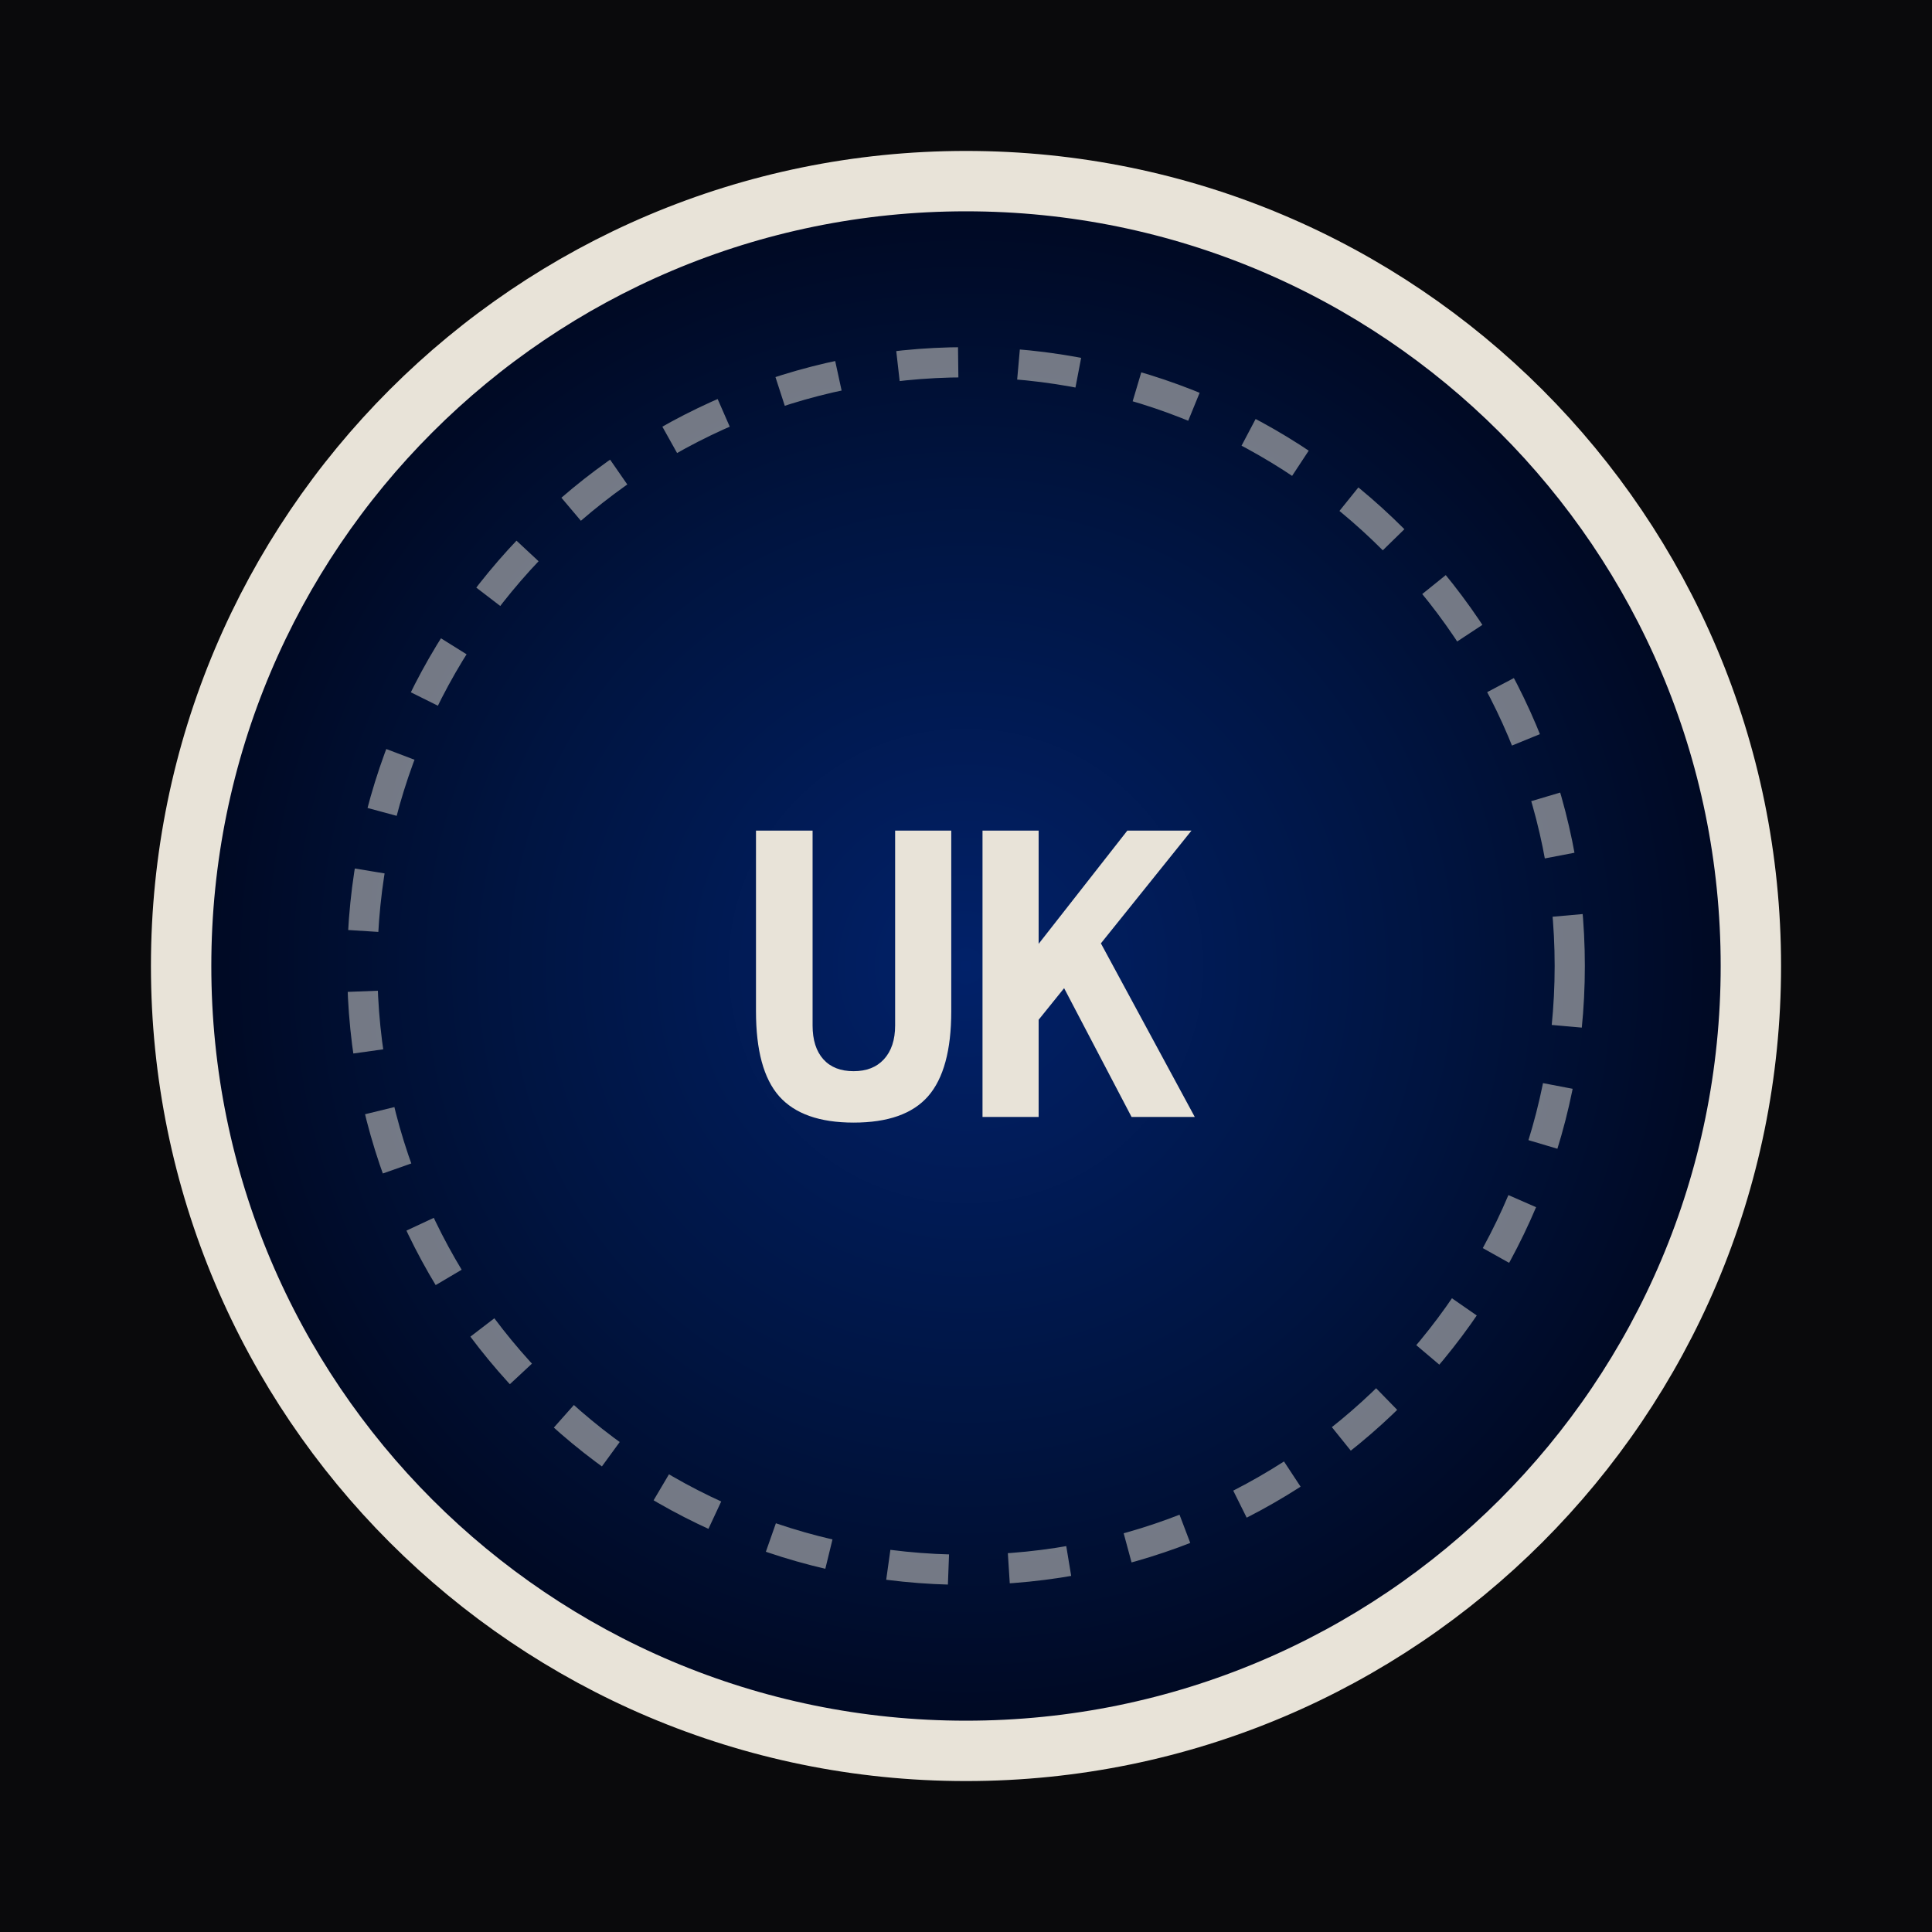
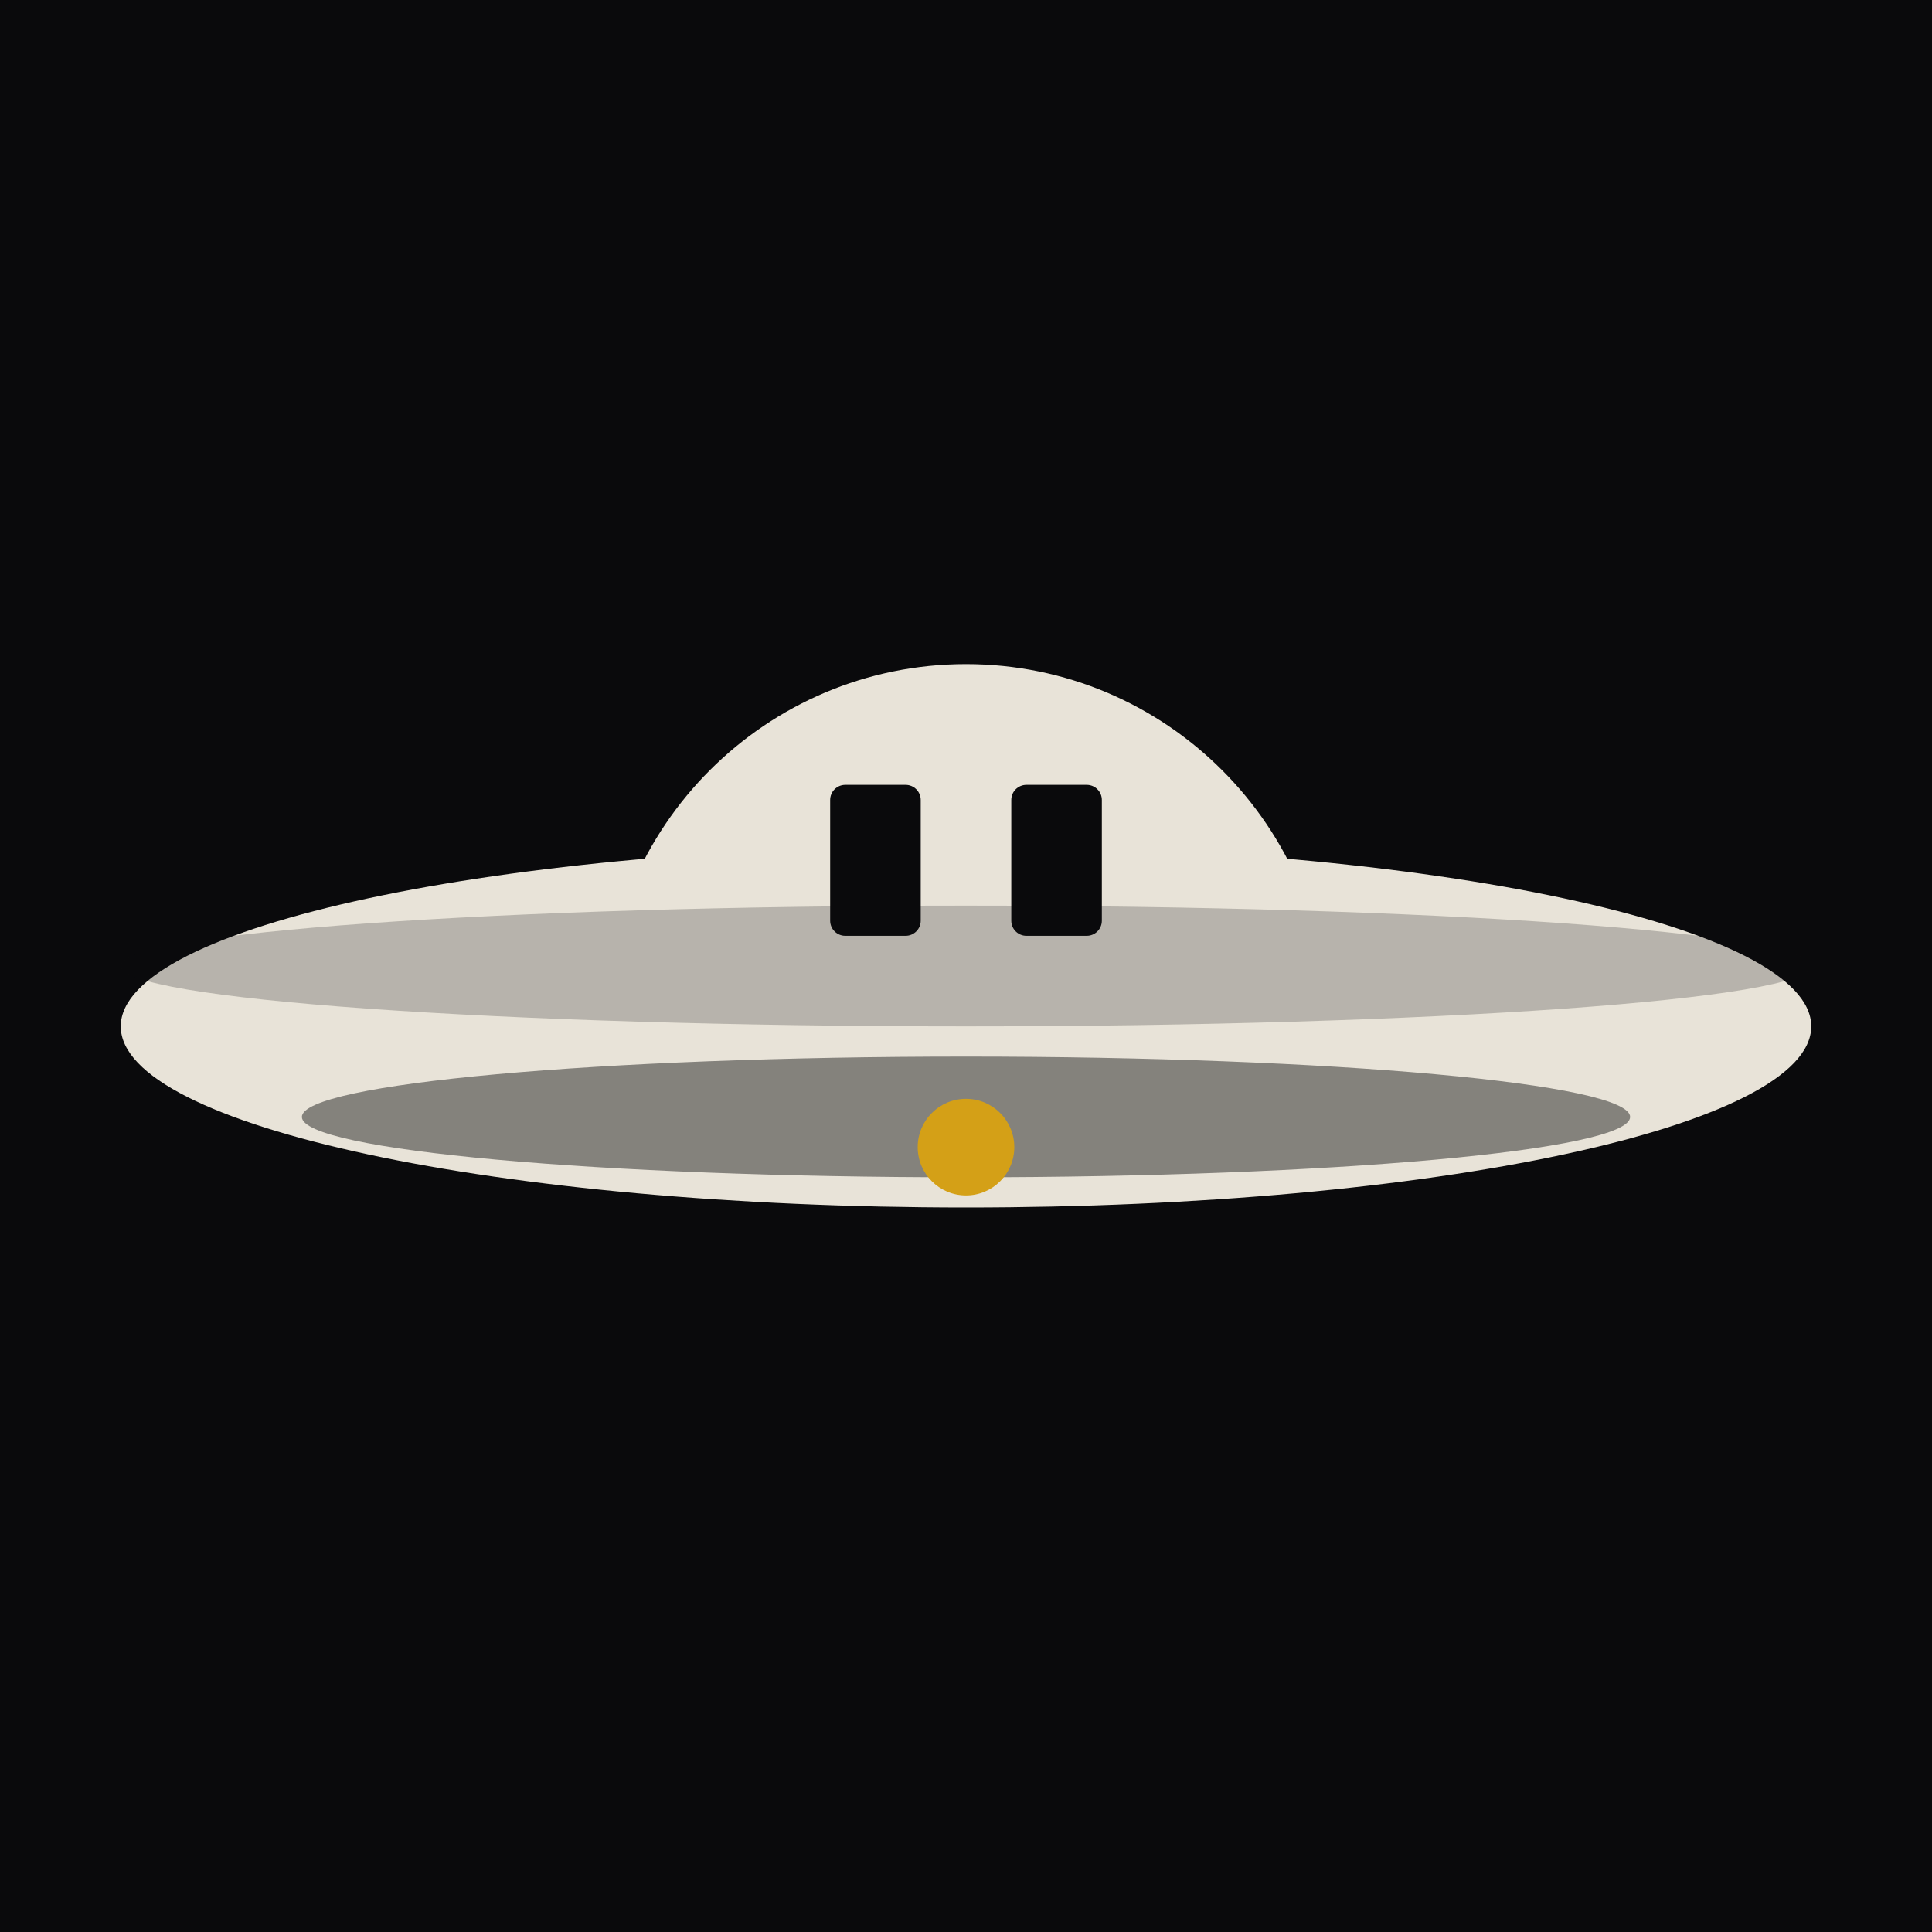
<svg xmlns="http://www.w3.org/2000/svg" viewBox="0 0 64 64">
-   <defs>
-     <radialGradient id="g" cx="50%" cy="50%" r="50%">
-       <stop offset="0%" stop-color="#012169" />
-       <stop offset="60%" stop-color="#001440" />
-       <stop offset="100%" stop-color="#000820" />
-     </radialGradient>
-   </defs>
  <rect width="64" height="64" fill="#0a0a0c" />
-   <circle cx="32" cy="32" r="26" fill="url(#g)" stroke="#e8e3d8" stroke-width="2" />
-   <circle cx="32" cy="32" r="20" fill="none" stroke="#e8e3d8" stroke-width="1" stroke-dasharray="2 2" opacity="0.5" />
-   <text x="32" y="37" font-family="ui-monospace,Consolas,monospace" font-size="13" font-weight="700" text-anchor="middle" fill="#e8e3d8" letter-spacing="-0.4">UK</text>
+   <ellipse cx="32" cy="34" rx="28" ry="6" fill="#e8e3d8" />
+   <path d="M 20 34 A 12 12 0 0 1 44 34 Z" fill="#e8e3d8" />
+   <ellipse cx="32" cy="32" rx="28" ry="2" fill="#0a0a0c" opacity="0.22" />
+   <ellipse cx="32" cy="37" rx="22" ry="2" fill="#0a0a0c" opacity="0.45" />
+   <rect x="27.5" y="26" width="3" height="5" rx="0.5" fill="#0a0a0c" />
+   <rect x="33.5" y="26" width="3" height="5" rx="0.5" fill="#0a0a0c" />
+   <circle cx="32" cy="38" r="1.6" fill="#d4a017" />
</svg>
